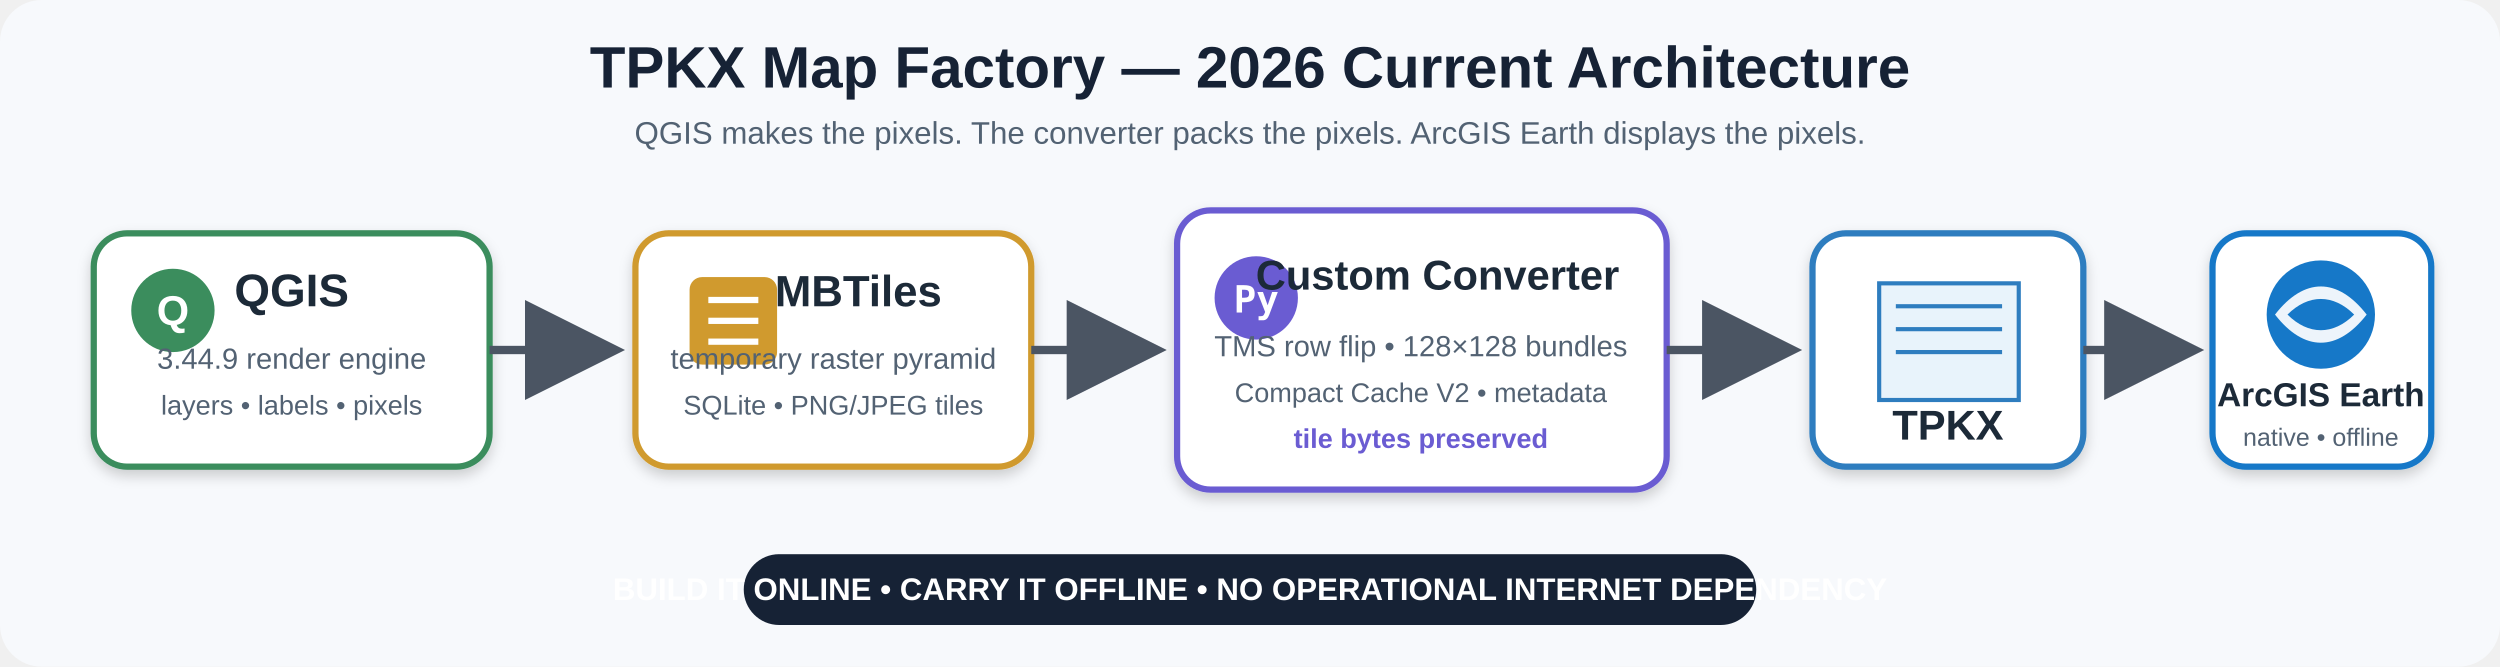
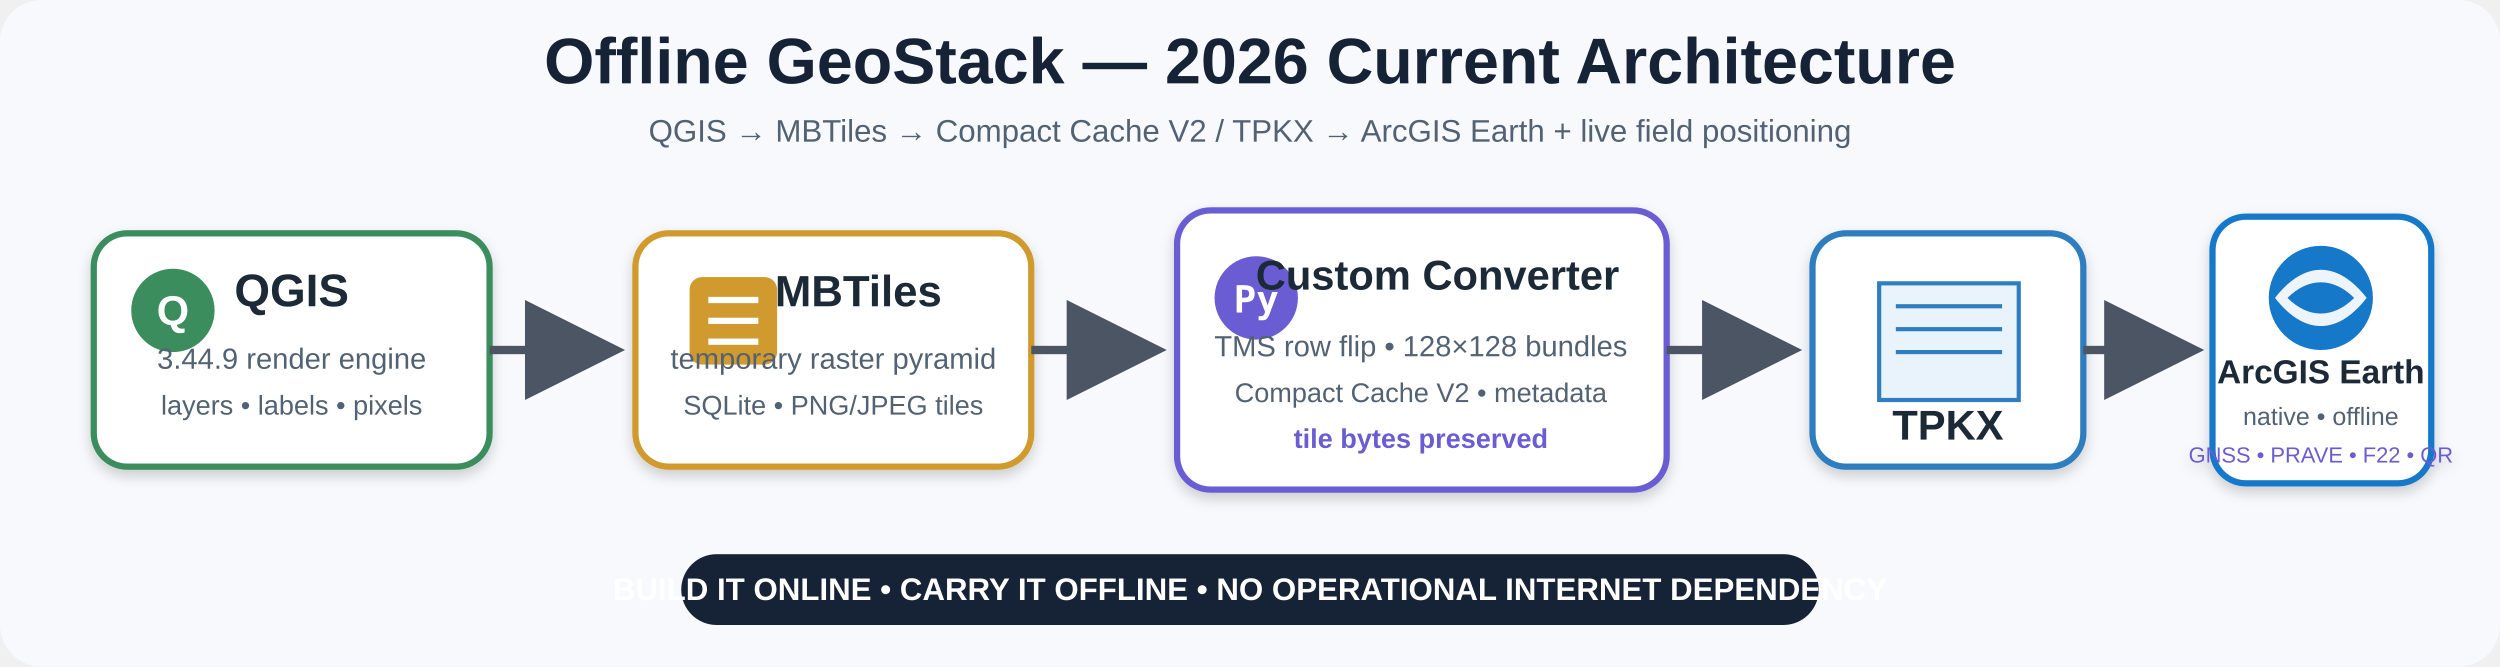
<svg xmlns="http://www.w3.org/2000/svg" width="1200" height="320" viewBox="0 0 1200 320" role="img" aria-labelledby="title desc">
  <defs>
    <marker id="arrow" markerWidth="12" markerHeight="12" refX="10" refY="6" orient="auto">
      <path d="M0,0 L12,6 L0,12 z" fill="#4b5563" />
    </marker>
    <filter id="shadow" x="-10%" y="-10%" width="120%" height="120%">
      <feDropShadow dx="0" dy="3" stdDeviation="3" flood-opacity="0.18" />
    </filter>
  </defs>
  <rect width="1200" height="320" rx="20" fill="#f7f9fc" />
-   <text x="600" y="42" text-anchor="middle" font-family="Segoe UI,Arial,sans-serif" font-size="28" font-weight="700" fill="#162235">TPKX Map Factory — 2026 Current Architecture</text>
-   <text x="600" y="69" text-anchor="middle" font-family="Segoe UI,Arial,sans-serif" font-size="15" fill="#526273">QGIS makes the pixels. The converter packs the pixels. ArcGIS Earth displays the pixels.</text>
+   <text x="600" y="40" text-anchor="middle" font-family="Segoe UI,Arial,sans-serif" font-size="31" font-weight="700" fill="#162235">Offline GeoStack — 2026 Current Architecture</text>
+   <text x="600" y="68" text-anchor="middle" font-family="Segoe UI,Arial,sans-serif" font-size="15" fill="#526273">QGIS → MBTiles → Compact Cache V2 / TPKX → ArcGIS Earth + live field positioning</text>
  <g filter="url(#shadow)">
    <rect x="45" y="112" width="190" height="112" rx="16" fill="#ffffff" stroke="#3a8d5d" stroke-width="3" />
    <circle cx="83" cy="149" r="20" fill="#3a8d5d" />
    <text x="83" y="156" text-anchor="middle" font-family="Segoe UI,Arial,sans-serif" font-size="20" font-weight="700" fill="#fff">Q</text>
    <text x="140" y="147" text-anchor="middle" font-family="Segoe UI,Arial,sans-serif" font-size="22" font-weight="700" fill="#1d2939">QGIS</text>
    <text x="140" y="177" text-anchor="middle" font-family="Segoe UI,Arial,sans-serif" font-size="14" fill="#526273">3.44.9 render engine</text>
    <text x="140" y="199" text-anchor="middle" font-family="Segoe UI,Arial,sans-serif" font-size="13" fill="#526273">layers • labels • pixels</text>
  </g>
  <line x1="235" y1="168" x2="292" y2="168" stroke="#4b5563" stroke-width="4" marker-end="url(#arrow)" />
  <g filter="url(#shadow)">
    <rect x="305" y="112" width="190" height="112" rx="16" fill="#ffffff" stroke="#d09a2d" stroke-width="3" />
    <rect x="331" y="133" width="42" height="42" rx="6" fill="#d09a2d" />
    <path d="M340 144h24M340 154h24M340 164h24" stroke="#fff" stroke-width="3" />
    <text x="412" y="147" text-anchor="middle" font-family="Segoe UI,Arial,sans-serif" font-size="21" font-weight="700" fill="#1d2939">MBTiles</text>
    <text x="400" y="177" text-anchor="middle" font-family="Segoe UI,Arial,sans-serif" font-size="14" fill="#526273">temporary raster pyramid</text>
    <text x="400" y="199" text-anchor="middle" font-family="Segoe UI,Arial,sans-serif" font-size="13" fill="#526273">SQLite • PNG/JPEG tiles</text>
  </g>
  <line x1="495" y1="168" x2="552" y2="168" stroke="#4b5563" stroke-width="4" marker-end="url(#arrow)" />
  <g filter="url(#shadow)">
    <rect x="565" y="101" width="235" height="134" rx="16" fill="#ffffff" stroke="#6b5bd2" stroke-width="3" />
    <circle cx="603" cy="143" r="20" fill="#6b5bd2" />
    <text x="603" y="150" text-anchor="middle" font-family="Consolas,monospace" font-size="18" font-weight="700" fill="#fff">Py</text>
    <text x="690" y="139" text-anchor="middle" font-family="Segoe UI,Arial,sans-serif" font-size="20" font-weight="700" fill="#1d2939">Custom Converter</text>
    <text x="682" y="171" text-anchor="middle" font-family="Segoe UI,Arial,sans-serif" font-size="14" fill="#526273">TMS row flip • 128×128 bundles</text>
    <text x="682" y="193" text-anchor="middle" font-family="Segoe UI,Arial,sans-serif" font-size="13" fill="#526273">Compact Cache V2 • metadata</text>
    <text x="682" y="215" text-anchor="middle" font-family="Segoe UI,Arial,sans-serif" font-size="13" font-weight="600" fill="#6b5bd2">tile bytes preserved</text>
  </g>
  <line x1="800" y1="168" x2="857" y2="168" stroke="#4b5563" stroke-width="4" marker-end="url(#arrow)" />
  <g filter="url(#shadow)">
    <rect x="870" y="112" width="130" height="112" rx="16" fill="#ffffff" stroke="#2e7dbf" stroke-width="3" />
    <path d="M902 136h67v56h-67z" fill="#e8f3fb" stroke="#2e7dbf" stroke-width="2" />
    <path d="M910 147h51M910 158h51M910 169h51" stroke="#2e7dbf" stroke-width="2" />
    <text x="935" y="211" text-anchor="middle" font-family="Segoe UI,Arial,sans-serif" font-size="20" font-weight="700" fill="#1d2939">TPKX</text>
  </g>
  <line x1="1000" y1="168" x2="1050" y2="168" stroke="#4b5563" stroke-width="4" marker-end="url(#arrow)" />
  <g filter="url(#shadow)">
-     <rect x="1062" y="112" width="105" height="112" rx="16" fill="#ffffff" stroke="#1678c8" stroke-width="3" />
-     <circle cx="1114" cy="151" r="26" fill="#1678c8" />
-     <path d="M1092 151c14-18 30-18 44 0-14 18-30 18-44 0zm6 0c10 10 22 10 32 0-10-10-22-10-32 0z" fill="#fff" opacity="0.92" />
-     <text x="1114" y="195" text-anchor="middle" font-family="Segoe UI,Arial,sans-serif" font-size="16" font-weight="700" fill="#1d2939">ArcGIS Earth</text>
-     <text x="1114" y="214" text-anchor="middle" font-family="Segoe UI,Arial,sans-serif" font-size="12" fill="#526273">native • offline</text>
+     <rect x="1062" y="104" width="105" height="128" rx="16" fill="#ffffff" stroke="#1678c8" stroke-width="3" />
+     <circle cx="1114" cy="143" r="25" fill="#1678c8" />
+     <path d="M1092 143c14-18 30-18 44 0-14 18-30 18-44 0zm6 0c10 10 22 10 32 0-10-10-22-10-32 0z" fill="#fff" opacity="0.92" />
+     <text x="1114" y="184" text-anchor="middle" font-family="Segoe UI,Arial,sans-serif" font-size="16" font-weight="700" fill="#1d2939">ArcGIS Earth</text>
+     <text x="1114" y="204" text-anchor="middle" font-family="Segoe UI,Arial,sans-serif" font-size="12" fill="#526273">native • offline</text>
+     <text x="1114" y="222" text-anchor="middle" font-family="Segoe UI,Arial,sans-serif" font-size="10.5" fill="#6b5bd2">GNSS • PRAVE • F22 • QR</text>
  </g>
-   <rect x="357" y="266" width="486" height="34" rx="17" fill="#162235" />
+   <rect x="327" y="266" width="546" height="34" rx="17" fill="#162235" />
  <text x="600" y="288" text-anchor="middle" font-family="Segoe UI,Arial,sans-serif" font-size="15" font-weight="600" fill="#ffffff">BUILD IT ONLINE • CARRY IT OFFLINE • NO OPERATIONAL INTERNET DEPENDENCY</text>
</svg>
